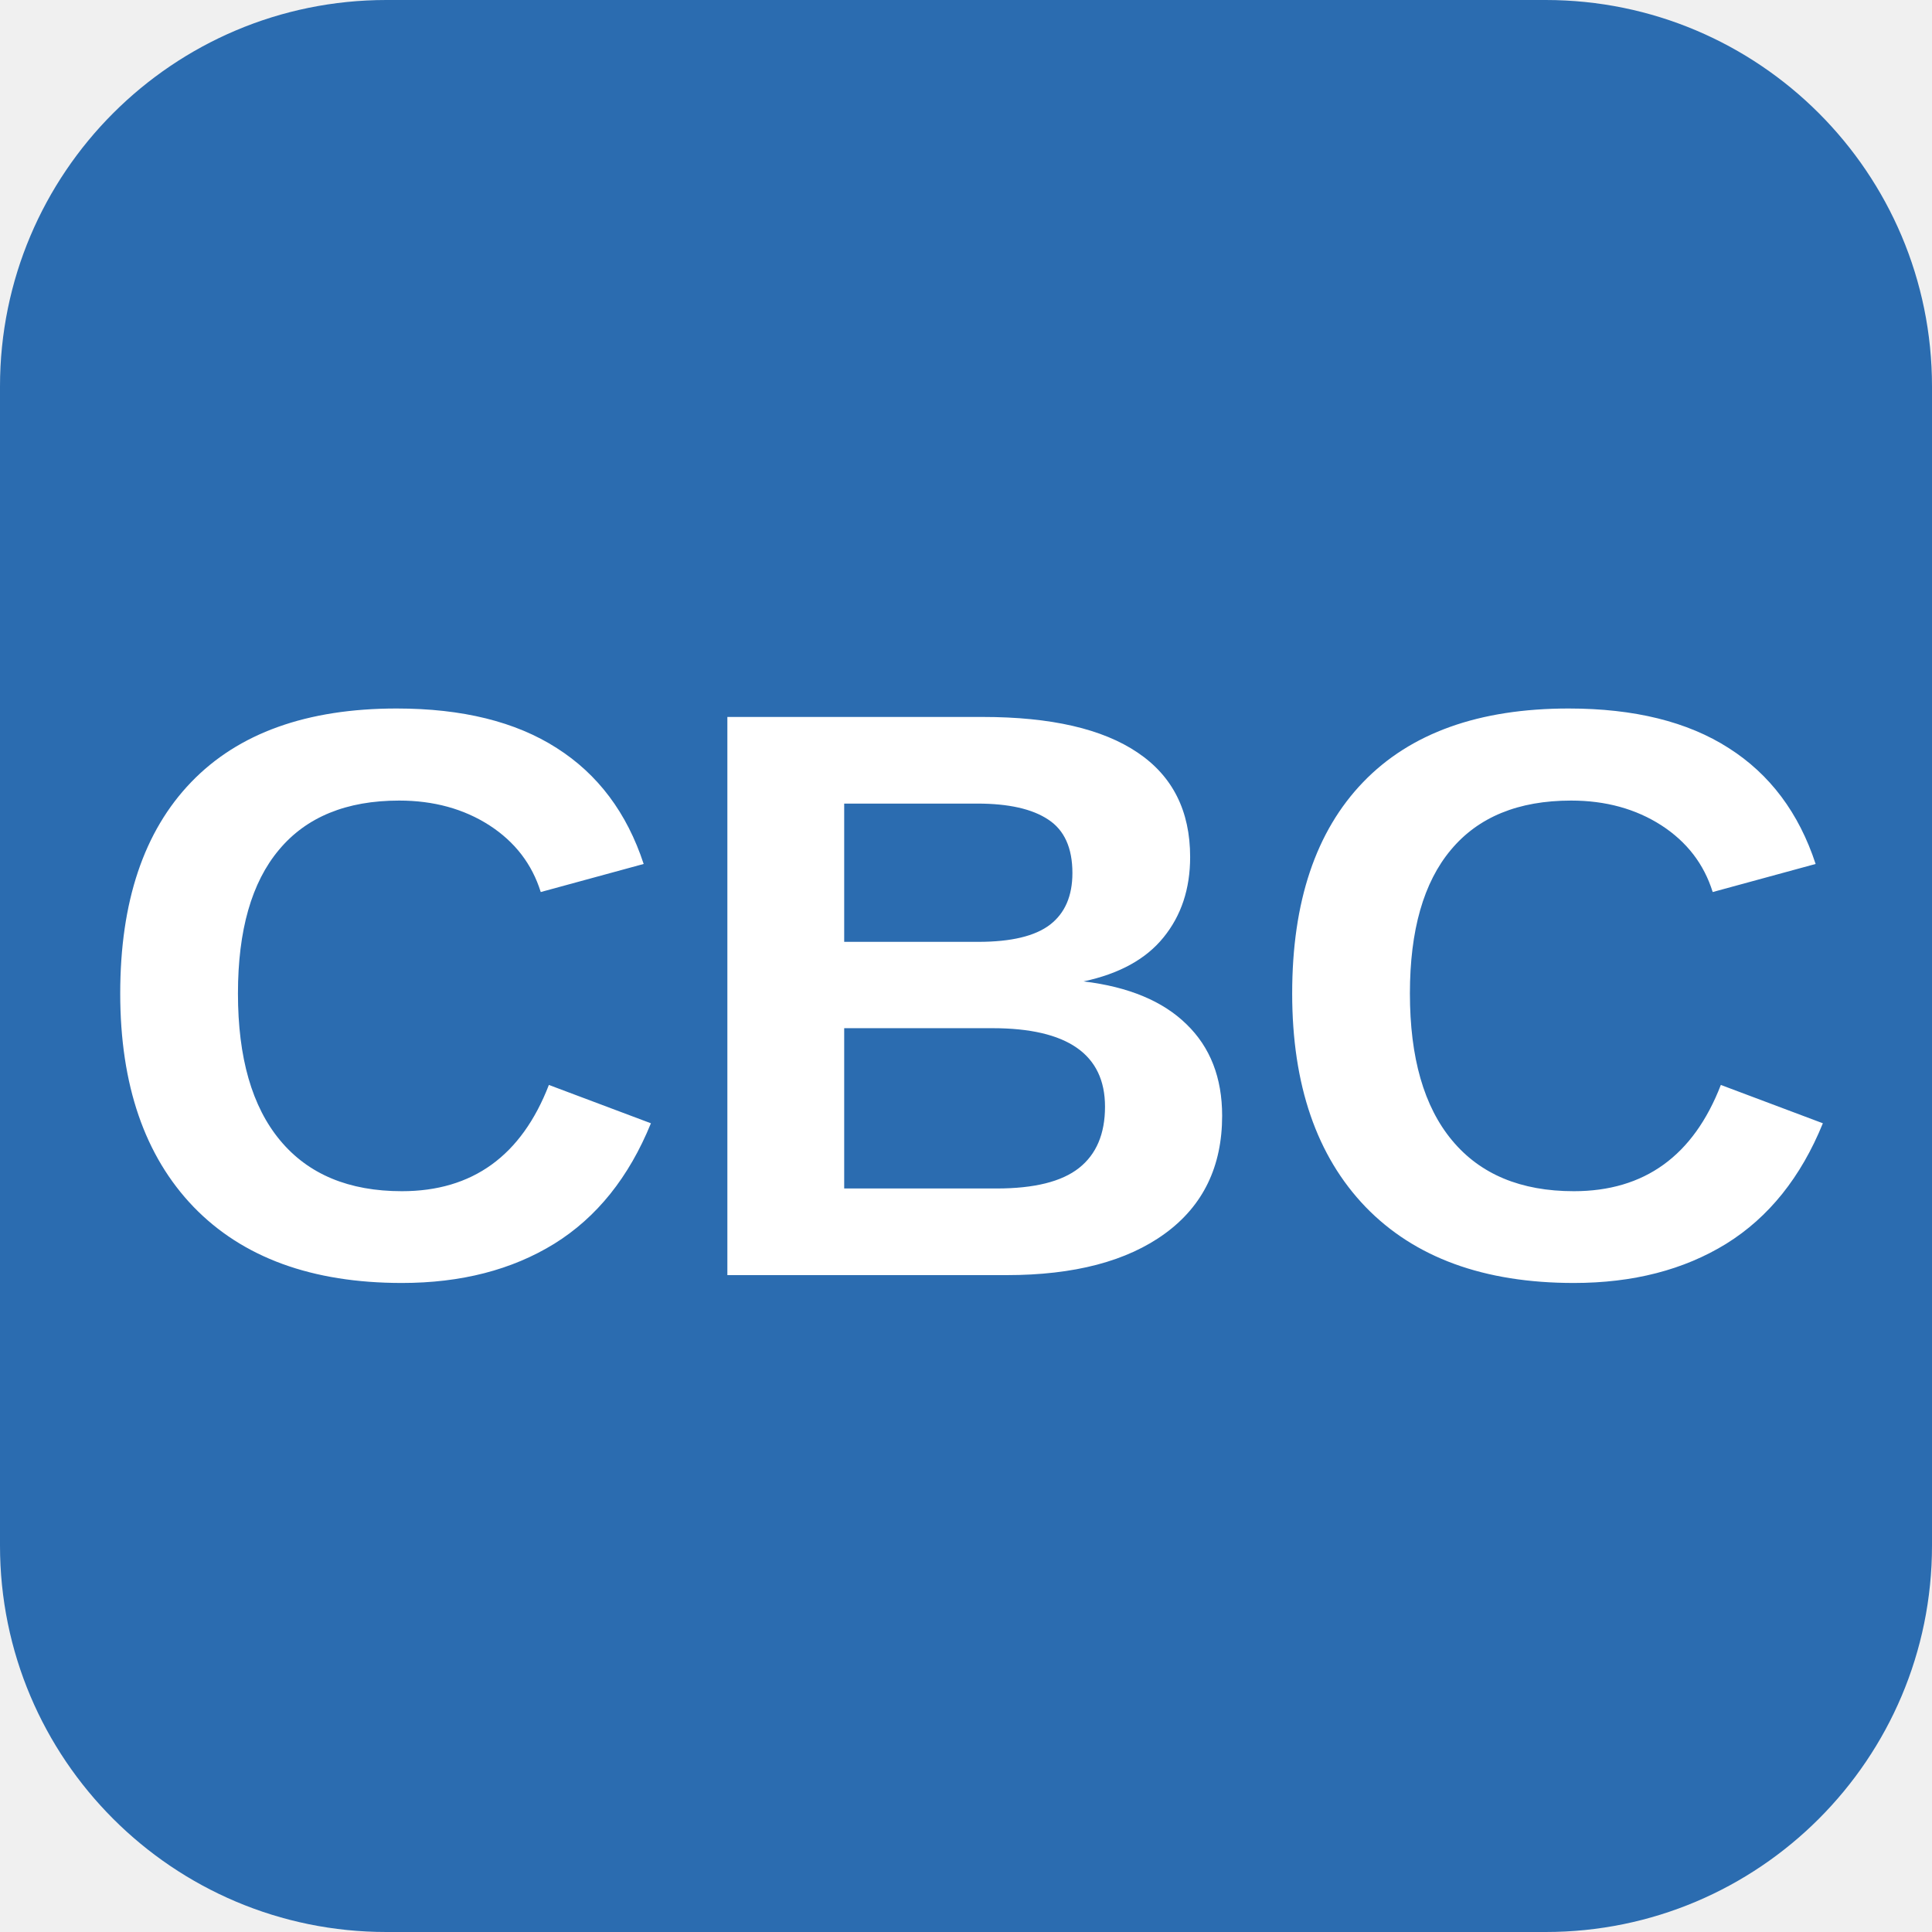
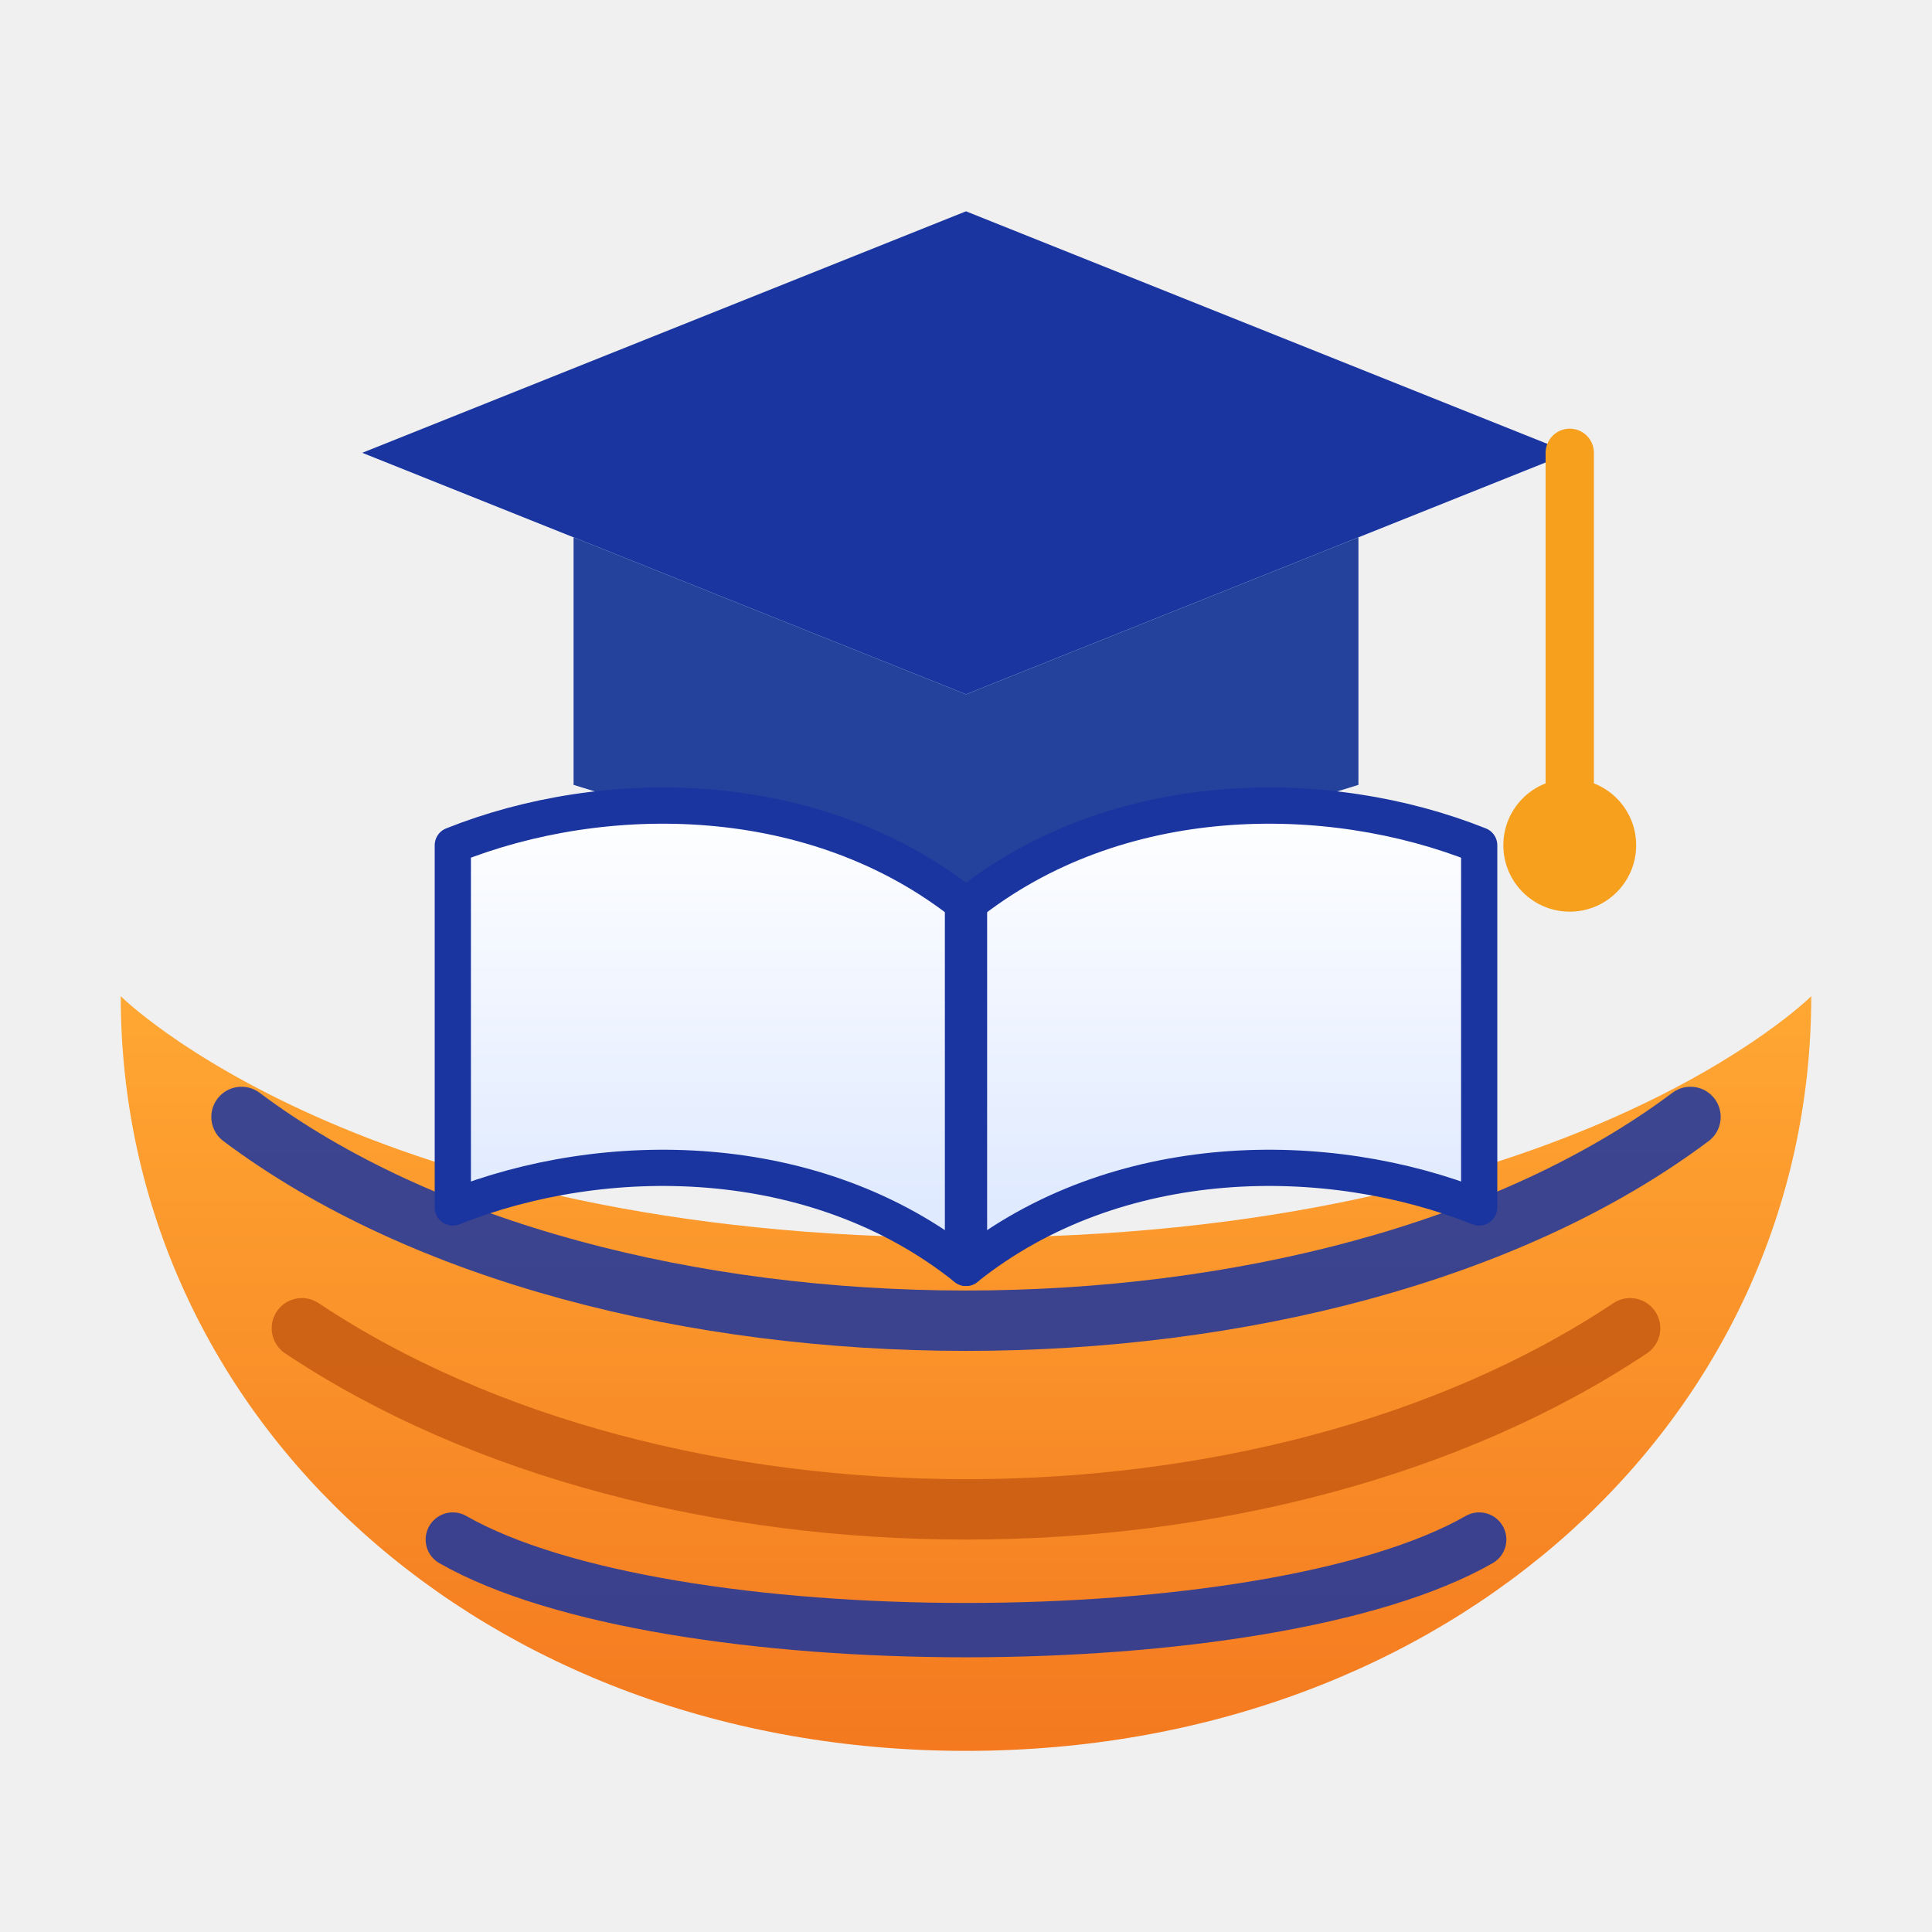
- <svg xmlns="http://www.w3.org/2000/svg" viewBox="0 0 100 100">
-   <rect width="100" height="100" rx="20" fill="#2b6cb0" />
-   <text x="50" y="66" font-family="Arial, sans-serif" font-size="42" font-weight="bold" text-anchor="middle" fill="white">CBC</text>
+ <svg xmlns="http://www.w3.org/2000/svg" viewBox="0 0 64 64" role="img" aria-label="ShuleNest">
+   <defs>
+     <linearGradient id="nest" x1="0" y1="0" x2="0" y2="1">
+       <stop offset="0" stop-color="#ffa733" />
+       <stop offset="1" stop-color="#f4791f" />
+     </linearGradient>
+     <linearGradient id="page" x1="0" y1="0" x2="0" y2="1">
+       <stop offset="0" stop-color="#ffffff" />
+       <stop offset="1" stop-color="#dbe7ff" />
+     </linearGradient>
+   </defs>
+   <g>
+     <polygon points="32,7 52,15 32,23 12,15" fill="#1a35a0" />
+     <polygon points="32,23 45,17.8 45,26 32,30 19,26 19,17.8" fill="#24429c" />
+     <line x1="52" y1="15" x2="52" y2="27" stroke="#f6a01e" stroke-width="1.6" stroke-linecap="round" />
+     <circle cx="52" cy="28" r="2.2" fill="#f6a01e" />
+   </g>
+   <path d="M4 33 C4 33 12 41 32 41 C52 41 60 33 60 33            C60 47 48 58 32 58 C16 58 4 47 4 33 Z" fill="url(#nest)" />
+   <g fill="none" stroke-linecap="round" opacity="0.85">
+     <path d="M8 37 C20 46 44 46 56 37" stroke="#1a35a0" stroke-width="2" />
+     <path d="M10 44 C22 52 42 52 54 44" stroke="#c85a12" stroke-width="2" />
+     <path d="M15 51 C22 55 42 55 49 51" stroke="#1a35a0" stroke-width="1.8" />
+   </g>
+   <g>
+     <path d="M32 30 C27 26 20 26 15 28 L15 40 C20 38 27 38 32 42 Z" fill="url(#page)" stroke="#1a35a0" stroke-width="1.2" stroke-linejoin="round" />
+     <path d="M32 30 C37 26 44 26 49 28 L49 40 C44 38 37 38 32 42 Z" fill="url(#page)" stroke="#1a35a0" stroke-width="1.2" stroke-linejoin="round" />
+     <line x1="32" y1="30" x2="32" y2="42" stroke="#1a35a0" stroke-width="1.4" />
+   </g>
</svg>
